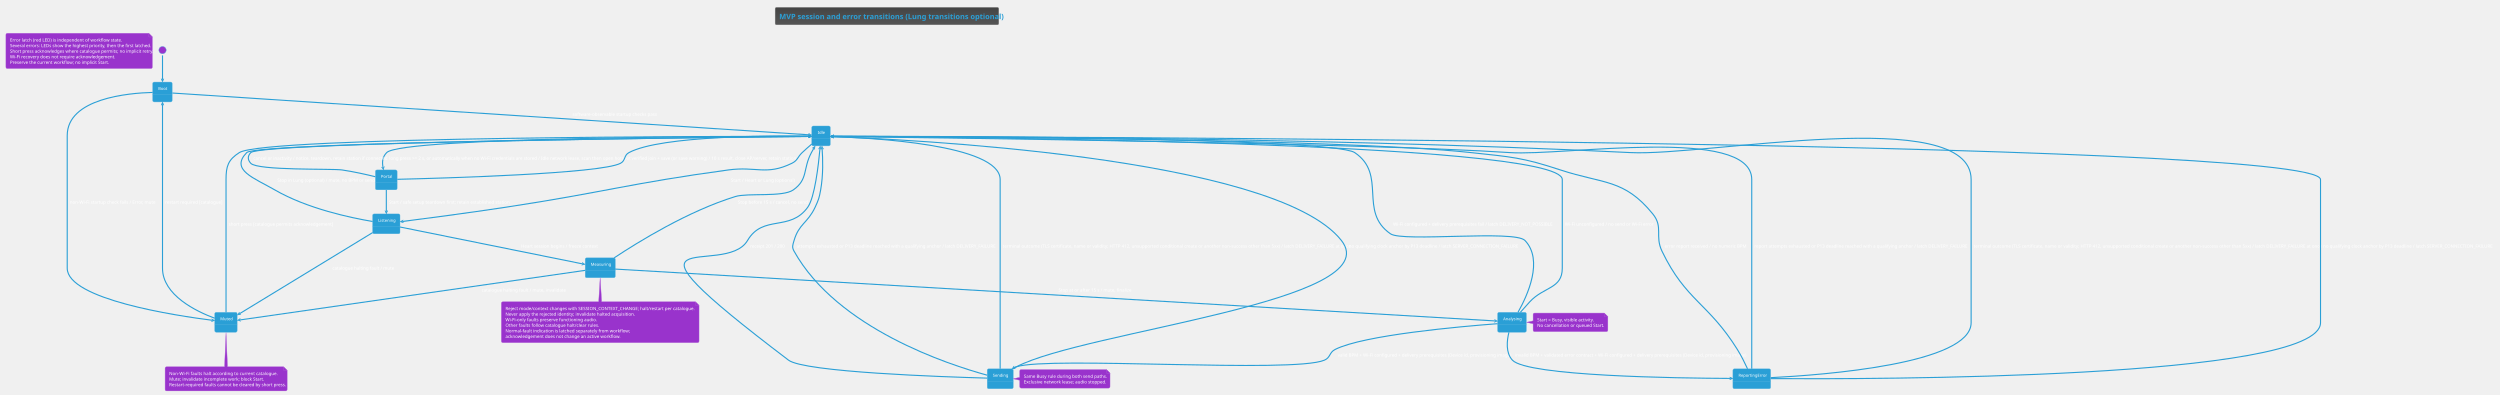
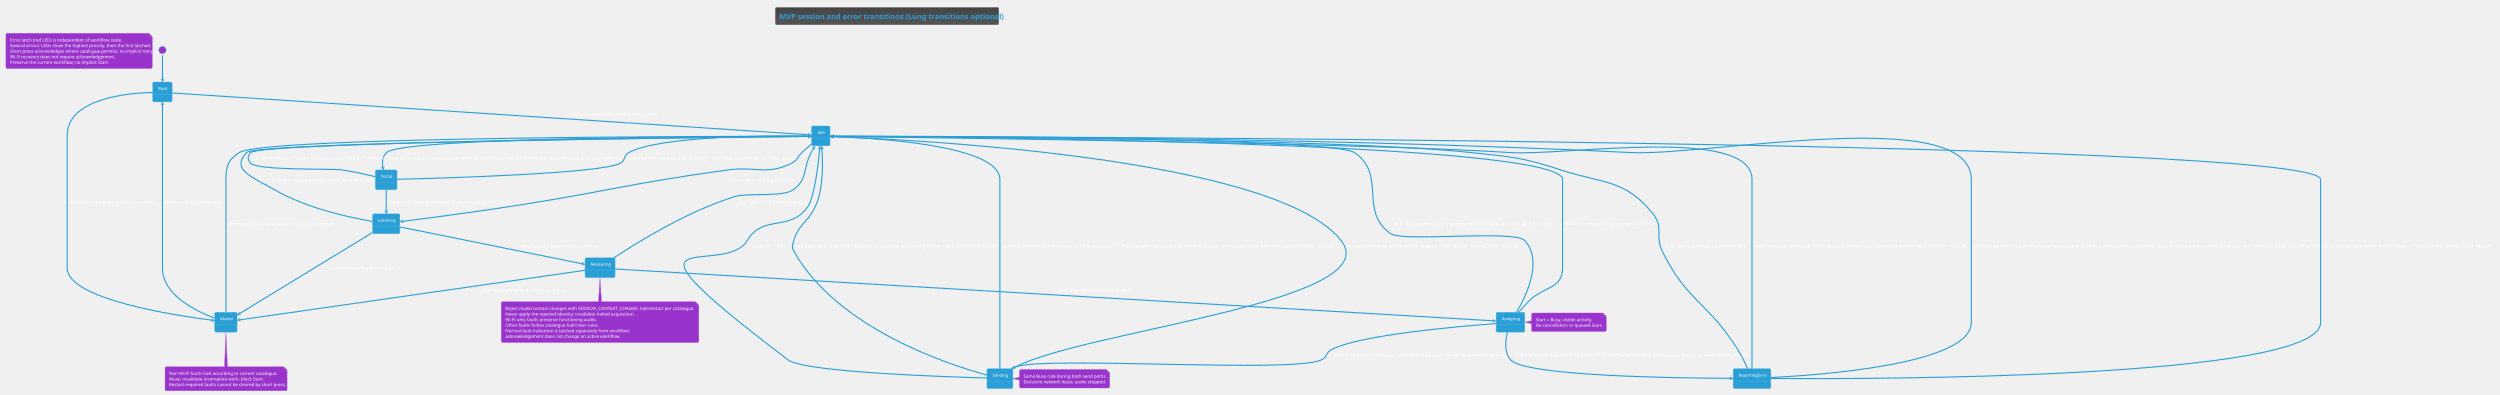
- <svg xmlns="http://www.w3.org/2000/svg" contentStyleType="text/css" data-diagram-type="STATE" height="1114.583px" preserveAspectRatio="none" style="width:7051px;height:1114px;" version="1.1" viewBox="0 0 7051 1114" width="7051.042px" zoomAndPan="magnify">
+ <svg xmlns="http://www.w3.org/2000/svg" contentStyleType="text/css" data-diagram-type="STATE" height="1114.583px" preserveAspectRatio="none" style="width:7053px;height:1114px;" version="1.1" viewBox="0 0 7053 1114" width="7053.125px" zoomAndPan="magnify">
  <defs>
-     <linearGradient id="g1vokfa58q2e2c0" x1="50%" x2="50%" y1="0%" y2="100%">
+     <linearGradient id="g1ifmefgfuq3v20" x1="50%" x2="50%" y1="0%" y2="100%">
      <stop offset="0%" stop-color="#444444" />
      <stop offset="100%" stop-color="#555555" />
    </linearGradient>
  </defs>
  <g>
    <g class="title" data-source-line="5">
-       <rect fill="url(#g1vokfa58q2e2c0)" height="49.121" rx="4.167" ry="4.167" style="stroke:#777777;stroke-width:1.042;" width="630.613" x="2186.256" y="20.833" />
-       <text fill="#2A9FD6" font-family="sans-serif" font-size="20.833" font-weight="bold" lengthAdjust="spacing" textLength="607.697" x="2197.714" y="53.919">MVP session and error transitions (Lung transitions optional)</text>
+       <rect fill="url(#g1ifmefgfuq3v20)" height="49.121" rx="4.167" ry="4.167" style="stroke:#777777;stroke-width:1.042;" width="630.613" x="2187.298" y="20.833" />
+       <text fill="#2A9FD6" font-family="sans-serif" font-size="20.833" font-weight="bold" lengthAdjust="spacing" textLength="607.697" x="2198.756" y="53.919">MVP session and error transitions (Lung transitions optional)</text>
    </g>
    <g class="entity" data-qualified-name="NormalFaultIndication" data-source-line="33" id="ent0002">
      <path d="M16.667,98.079 L16.667,189.193 A4.167,4.167 0 0 0 20.833,193.359 L425.517,193.359 A4.167,4.167 0 0 0 429.683,189.193 L429.683,104.329 L419.267,93.913 L20.833,93.913 A4.167,4.167 0 0 0 16.667,98.079" fill="#9933CC" style="stroke:#AD5CD6;stroke-width:1.042;" />
      <path d="M419.267,93.913 L419.267,102.246 A2.083,2.083 0 0 0 421.35,104.329 L429.683,104.329 L419.267,93.913" fill="#9933CC" style="stroke:#AD5CD6;stroke-width:1.042;" />
      <text fill="#FFFFFF" font-family="sans-serif" font-size="12.5" lengthAdjust="spacing" textLength="300.134" x="28.125" y="117.305">Error latch (red LED) is independent of workflow state.</text>
      <text fill="#FFFFFF" font-family="sans-serif" font-size="12.5" lengthAdjust="spacing" textLength="377.258" x="28.125" y="133.028">Several errors: LEDs show the highest priority, then the first latched.</text>
      <text fill="#FFFFFF" font-family="sans-serif" font-size="12.5" lengthAdjust="spacing" textLength="380.725" x="28.125" y="148.751">Short press acknowledges where catalogue permits; no implicit retry.</text>
      <text fill="#FFFFFF" font-family="sans-serif" font-size="12.5" lengthAdjust="spacing" textLength="282.068" x="28.125" y="164.474">Wi-Fi recovery does not require acknowledgement.</text>
      <text fill="#FFFFFF" font-family="sans-serif" font-size="12.5" lengthAdjust="spacing" textLength="261.2" x="28.125" y="180.196">Preserve the current workflow; no implicit Start.</text>
    </g>
    <g class="start_entity" data-qualified-name=".start." data-source-line="6" id="ent0002">
      <ellipse cx="458.333" cy="141.309" fill="#9933CC" rx="10.417" ry="10.417" style="stroke:#55B2DE;stroke-width:1.042;" />
    </g>
    <g class="entity" data-qualified-name="Boot" id="ent0003">
      <rect fill="#2A9FD6" height="56.079" rx="4.167" ry="4.167" style="stroke:#55B2DE;stroke-width:1.042;" width="54.821" x="430.729" y="231.413" />
      <line style="stroke:#55B2DE;stroke-width:1.042;" x1="430.729" x2="485.55" y1="266.659" y2="266.659" />
      <text fill="#FFFFFF" font-family="sans-serif" font-size="11.458" lengthAdjust="spacing" textLength="23.571" x="446.354" y="253.724">Boot</text>
    </g>
    <g class="entity" data-qualified-name="Idle" id="ent0005">
      <rect fill="#2A9FD6" height="56.079" rx="4.167" ry="4.167" style="stroke:#55B2DE;stroke-width:1.042;" width="52.083" x="2289.583" y="355.371" />
      <line style="stroke:#55B2DE;stroke-width:1.042;" x1="2289.583" x2="2341.667" y1="390.617" y2="390.617" />
      <text fill="#FFFFFF" font-family="sans-serif" font-size="11.458" lengthAdjust="spacing" textLength="18.474" x="2306.388" y="377.683">Idle</text>
    </g>
    <g class="entity" data-qualified-name="Muted" id="ent0007">
      <rect fill="#2A9FD6" height="56.079" rx="4.167" ry="4.167" style="stroke:#55B2DE;stroke-width:1.042;" width="63.096" x="605.729" y="880.892" />
      <line style="stroke:#55B2DE;stroke-width:1.042;" x1="605.729" x2="668.825" y1="916.138" y2="916.138" />
      <text fill="#FFFFFF" font-family="sans-serif" font-size="11.458" lengthAdjust="spacing" textLength="31.846" x="621.354" y="903.203">Muted</text>
    </g>
    <g class="entity" data-qualified-name="Listening" id="ent0009">
      <rect fill="#2A9FD6" height="56.079" rx="4.167" ry="4.167" style="stroke:#55B2DE;stroke-width:1.042;" width="77.117" x="1051.042" y="603.288" />
      <line style="stroke:#55B2DE;stroke-width:1.042;" x1="1051.042" x2="1128.159" y1="638.534" y2="638.534" />
      <text fill="#FFFFFF" font-family="sans-serif" font-size="11.458" lengthAdjust="spacing" textLength="45.867" x="1066.667" y="625.599">Listening</text>
    </g>
    <g class="entity" data-qualified-name="Portal" id="ent0011">
      <rect fill="#2A9FD6" height="56.079" rx="4.167" ry="4.167" style="stroke:#55B2DE;stroke-width:1.042;" width="61.183" x="1058.854" y="479.329" />
      <line style="stroke:#55B2DE;stroke-width:1.042;" x1="1058.854" x2="1120.037" y1="514.575" y2="514.575" />
      <text fill="#FFFFFF" font-family="sans-serif" font-size="11.458" lengthAdjust="spacing" textLength="29.933" x="1074.479" y="501.641">Portal</text>
    </g>
    <g class="entity" data-qualified-name="Measuring" id="ent0016">
      <rect fill="#2A9FD6" height="56.079" rx="4.167" ry="4.167" style="stroke:#55B2DE;stroke-width:1.042;" width="84.748" x="1650.521" y="727.246" />
      <line style="stroke:#55B2DE;stroke-width:1.042;" x1="1650.521" x2="1735.269" y1="762.492" y2="762.492" />
      <text fill="#FFFFFF" font-family="sans-serif" font-size="11.458" lengthAdjust="spacing" textLength="53.498" x="1666.146" y="749.558">Measuring</text>
    </g>
    <g class="entity" data-qualified-name="Analysing" id="ent0022">
-       <rect fill="#2A9FD6" height="56.079" rx="4.167" ry="4.167" style="stroke:#55B2DE;stroke-width:1.042;" width="80.933" x="4223.958" y="880.892" />
-       <line style="stroke:#55B2DE;stroke-width:1.042;" x1="4223.958" x2="4304.891" y1="916.138" y2="916.138" />
-       <text fill="#FFFFFF" font-family="sans-serif" font-size="11.458" lengthAdjust="spacing" textLength="49.683" x="4239.583" y="903.203">Analysing</text>
+       <rect fill="#2A9FD6" height="56.079" rx="4.167" ry="4.167" style="stroke:#55B2DE;stroke-width:1.042;" width="80.933" x="4220.833" y="880.892" />
+       <line style="stroke:#55B2DE;stroke-width:1.042;" x1="4220.833" x2="4301.766" y1="916.138" y2="916.138" />
+       <text fill="#FFFFFF" font-family="sans-serif" font-size="11.458" lengthAdjust="spacing" textLength="49.683" x="4236.458" y="903.203">Analysing</text>
    </g>
    <g class="entity" data-qualified-name="Sending" id="ent0024">
      <rect fill="#2A9FD6" height="56.079" rx="4.167" ry="4.167" style="stroke:#55B2DE;stroke-width:1.042;" width="73.301" x="2784.375" y="1040.267" />
      <line style="stroke:#55B2DE;stroke-width:1.042;" x1="2784.375" x2="2857.676" y1="1075.513" y2="1075.513" />
      <text fill="#FFFFFF" font-family="sans-serif" font-size="11.458" lengthAdjust="spacing" textLength="42.051" x="2800" y="1062.578">Sending</text>
    </g>
    <g class="entity" data-qualified-name="ReportingError" id="ent0026">
-       <rect fill="#2A9FD6" height="56.079" rx="4.167" ry="4.167" style="stroke:#55B2DE;stroke-width:1.042;" width="106.395" x="4887.5" y="1040.267" />
-       <line style="stroke:#55B2DE;stroke-width:1.042;" x1="4887.5" x2="4993.895" y1="1075.513" y2="1075.513" />
-       <text fill="#FFFFFF" font-family="sans-serif" font-size="11.458" lengthAdjust="spacing" textLength="75.145" x="4903.125" y="1062.578">ReportingError</text>
+       <rect fill="#2A9FD6" height="56.079" rx="4.167" ry="4.167" style="stroke:#55B2DE;stroke-width:1.042;" width="106.395" x="4889.583" y="1040.267" />
+       <line style="stroke:#55B2DE;stroke-width:1.042;" x1="4889.583" x2="4995.978" y1="1075.513" y2="1075.513" />
+       <text fill="#FFFFFF" font-family="sans-serif" font-size="11.458" lengthAdjust="spacing" textLength="75.145" x="4905.208" y="1062.578">ReportingError</text>
    </g>
    <g class="entity" data-qualified-name="GMN2" data-source-line="42" id="ent0003">
-       <path d="M4323.958,887.142 L4323.958,904.85 L4305.408,909.017 L4323.958,913.184 L4323.958,931.087 A4.167,4.167 0 0 0 4328.125,935.254 L4530.666,935.254 A4.167,4.167 0 0 0 4534.833,931.087 L4534.833,893.392 L4524.416,882.975 L4328.125,882.975 A4.167,4.167 0 0 0 4323.958,887.142" fill="#9933CC" style="stroke:#AD5CD6;stroke-width:1.042;" />
-       <path d="M4524.416,882.975 L4524.416,891.309 A2.083,2.083 0 0 0 4526.499,893.392 L4534.833,893.392 L4524.416,882.975" fill="#9933CC" style="stroke:#AD5CD6;stroke-width:1.042;" />
-       <text fill="#FFFFFF" font-family="sans-serif" font-size="12.5" lengthAdjust="spacing" textLength="155.261" x="4335.417" y="906.368">Start = Busy, visible activity.</text>
-       <text fill="#FFFFFF" font-family="sans-serif" font-size="12.5" lengthAdjust="spacing" textLength="178.583" x="4335.417" y="922.091">No cancellation or queued Start.</text>
+       <path d="M4320.833,887.142 L4320.833,904.85 L4302.283,909.017 L4320.833,913.184 L4320.833,931.087 A4.167,4.167 0 0 0 4325,935.254 L4527.541,935.254 A4.167,4.167 0 0 0 4531.708,931.087 L4531.708,893.392 L4521.291,882.975 L4325,882.975 A4.167,4.167 0 0 0 4320.833,887.142" fill="#9933CC" style="stroke:#AD5CD6;stroke-width:1.042;" />
+       <path d="M4521.291,882.975 L4521.291,891.309 A2.083,2.083 0 0 0 4523.374,893.392 L4531.708,893.392 L4521.291,882.975" fill="#9933CC" style="stroke:#AD5CD6;stroke-width:1.042;" />
+       <text fill="#FFFFFF" font-family="sans-serif" font-size="12.5" lengthAdjust="spacing" textLength="155.261" x="4332.292" y="906.368">Start = Busy, visible activity.</text>
+       <text fill="#FFFFFF" font-family="sans-serif" font-size="12.5" lengthAdjust="spacing" textLength="178.583" x="4332.292" y="922.091">No cancellation or queued Start.</text>
    </g>
    <g class="entity" data-qualified-name="GMN5" data-source-line="46" id="ent0006">
      <path d="M2876.042,1046.517 L2876.042,1064.225 L2857.505,1068.392 L2876.042,1072.559 L2876.042,1090.462 A4.167,4.167 0 0 0 2880.208,1094.629 L3126.524,1094.629 A4.167,4.167 0 0 0 3130.691,1090.462 L3130.691,1052.767 L3120.274,1042.35 L2880.208,1042.35 A4.167,4.167 0 0 0 2876.042,1046.517" fill="#9933CC" style="stroke:#AD5CD6;stroke-width:1.042;" />
      <path d="M3120.274,1042.35 L3120.274,1050.684 A2.083,2.083 0 0 0 3122.357,1052.767 L3130.691,1052.767 L3120.274,1042.35" fill="#9933CC" style="stroke:#AD5CD6;stroke-width:1.042;" />
      <text fill="#FFFFFF" font-family="sans-serif" font-size="12.5" lengthAdjust="spacing" textLength="222.357" x="2887.5" y="1065.743">Same Busy rule during both send paths.</text>
      <text fill="#FFFFFF" font-family="sans-serif" font-size="12.5" lengthAdjust="spacing" textLength="222.351" x="2887.5" y="1081.466">Exclusive network lease; audio stopped.</text>
    </g>
    <g class="entity" data-qualified-name="GMN8" data-source-line="50" id="ent0009">
      <path d="M1414.062,855.371 L1414.062,962.207 A4.167,4.167 0 0 0 1418.229,966.374 L1967.413,966.374 A4.167,4.167 0 0 0 1971.58,962.207 L1971.58,861.621 L1961.163,851.204 L1696.875,851.204 L1692.708,783.509 L1688.542,851.204 L1418.229,851.204 A4.167,4.167 0 0 0 1414.062,855.371" fill="#9933CC" style="stroke:#AD5CD6;stroke-width:1.042;" />
      <path d="M1961.163,851.204 L1961.163,859.538 A2.083,2.083 0 0 0 1963.247,861.621 L1971.58,861.621 L1961.163,851.204" fill="#9933CC" style="stroke:#AD5CD6;stroke-width:1.042;" />
      <text fill="#FFFFFF" font-family="sans-serif" font-size="12.5" lengthAdjust="spacing" textLength="525.226" x="1425.521" y="874.597">Reject mode/context changes with SESSION_CONTEXT_CHANGE; halt/restart per catalogue.</text>
      <text fill="#FFFFFF" font-family="sans-serif" font-size="12.5" lengthAdjust="spacing" textLength="341.87" x="1425.521" y="890.32">Never apply the rejected identity; invalidate halted acquisition.</text>
      <text fill="#FFFFFF" font-family="sans-serif" font-size="12.5" lengthAdjust="spacing" textLength="243.164" x="1425.521" y="906.043">Wi-Fi-only faults preserve functioning audio.</text>
      <text fill="#FFFFFF" font-family="sans-serif" font-size="12.5" lengthAdjust="spacing" textLength="245.959" x="1425.521" y="921.765">Other faults follow catalogue halt/clear rules.</text>
      <text fill="#FFFFFF" font-family="sans-serif" font-size="12.5" lengthAdjust="spacing" textLength="325.824" x="1425.521" y="937.488">Normal-fault indication is latched separately from workflow;</text>
      <text fill="#FFFFFF" font-family="sans-serif" font-size="12.5" lengthAdjust="spacing" textLength="305.737" x="1425.521" y="953.21">acknowledgement does not change an active workflow.</text>
    </g>
    <g class="entity" data-qualified-name="GMN11" data-source-line="58" id="ent0012">
      <path d="M465.625,1038.704 L465.625,1098.372 A4.167,4.167 0 0 0 469.792,1102.539 L805.713,1102.539 A4.167,4.167 0 0 0 809.88,1098.372 L809.88,1044.954 L799.463,1034.538 L641.667,1034.538 L637.5,937.457 L633.333,1034.538 L469.792,1034.538 A4.167,4.167 0 0 0 465.625,1038.704" fill="#9933CC" style="stroke:#AD5CD6;stroke-width:1.042;" />
      <path d="M799.463,1034.538 L799.463,1042.871 A2.083,2.083 0 0 0 801.546,1044.954 L809.88,1044.954 L799.463,1034.538" fill="#9933CC" style="stroke:#AD5CD6;stroke-width:1.042;" />
      <text fill="#FFFFFF" font-family="sans-serif" font-size="12.5" lengthAdjust="spacing" textLength="288.324" x="477.083" y="1057.93">Non-Wi-Fi faults halt according to current catalogue.</text>
      <text fill="#FFFFFF" font-family="sans-serif" font-size="12.5" lengthAdjust="spacing" textLength="250.806" x="477.083" y="1073.653">Mute; invalidate incomplete work; block Start.</text>
      <text fill="#FFFFFF" font-family="sans-serif" font-size="12.5" lengthAdjust="spacing" textLength="311.963" x="477.083" y="1089.376">Restart-required faults cannot be cleared by short press.</text>
    </g>
    <g class="link" data-entity-1="ent0002" data-entity-2="ent0003" data-link-type="dependency" id="lnk4">
      <polygon fill="#2A9FD6" points="458.333,231.071,462.5,221.696,458.333,225.863,454.167,221.696,458.333,231.071" style="stroke:#2A9FD6;stroke-width:1.042;" />
      <path d="M458.333,156.211 C458.333,173.742 458.333,200.946 458.333,224.821" fill="none" style="stroke:#2A9FD6;stroke-width:3.125;" />
    </g>
    <g class="link" data-entity-1="ent0003" data-entity-2="ent0005" data-link-type="dependency" id="lnk6">
      <polygon fill="#2A9FD6" points="2289.441,380.736,2280.359,375.965,2284.244,380.395,2279.814,384.28,2289.441,380.736" style="stroke:#2A9FD6;stroke-width:1.042;" />
      <path d="M486.03,262.397 C699.585,276.41 2075.253,366.681 2283.205,380.327" fill="none" style="stroke:#2A9FD6;stroke-width:3.125;" />
      <text fill="#FFFFFF" font-family="sans-serif" font-size="12.5" lengthAdjust="spacing" textLength="226.495" x="1614.583" y="326.68">software-observable startup checks pass</text>
    </g>
    <g class="link" data-entity-1="ent0003" data-entity-2="ent0007" data-link-type="dependency" id="lnk8">
      <polygon fill="#2A9FD6" points="605.646,904.214,596.869,898.903,600.479,903.56,595.822,907.17,605.646,904.214" style="stroke:#2A9FD6;stroke-width:1.042;" />
      <path d="M430.585,260.659 C361.919,262.456 189.583,277.43 189.583,382.454 C189.583,382.454 189.583,382.454 189.583,756.413 C189.583,844.356 497.115,890.471 599.446,903.429" fill="none" style="stroke:#2A9FD6;stroke-width:3.125;" />
      <text fill="#FFFFFF" font-family="sans-serif" font-size="12.5" lengthAdjust="spacing" textLength="230.615" x="196.875" y="574.597">non-Wi-Fi startup check fails / Error, mute</text>
    </g>
    <g class="link" data-entity-1="ent0005" data-entity-2="ent0009" data-link-type="dependency" id="lnk10">
      <polygon fill="#2A9FD6" points="1128.495,625.463,1138.322,628.41,1133.662,624.804,1137.268,620.144,1128.495,625.463" style="stroke:#2A9FD6;stroke-width:1.042;" />
      <path d="M2289.537,406.222 C2280.792,413.707 2271.086,422.253 2262.5,430.371 C2248.939,443.193 2250.109,452.401 2233.333,460.579 C2161.365,495.664 2133.501,468.545 2054.167,479.329 C1773.691,517.458 1705.89,542.05 1426.042,584.538 C1318.507,600.864 1197.412,616.673 1134.695,624.672" fill="none" style="stroke:#2A9FD6;stroke-width:3.125;" />
      <text fill="#FFFFFF" font-family="sans-serif" font-size="12.5" lengthAdjust="spacing" textLength="168.835" x="2061.458" y="512.618">Start / Heart or Lung (optional)</text>
    </g>
    <g class="link" data-entity-1="ent0005" data-entity-2="ent0011" data-link-type="dependency" id="lnk12">
      <polygon fill="#2A9FD6" points="1081.577,479.319,1083.97,469.343,1080.63,474.197,1075.776,470.858,1081.577,479.319" style="stroke:#2A9FD6;stroke-width:1.042;" />
      <path d="M2289.349,384.507 C2115.28,384.432 1133.979,385.978 1090.625,430.371 C1078.356,442.934 1077.418,456.822 1080.441,473.173" fill="none" style="stroke:#2A9FD6;stroke-width:3.125;" />
      <text fill="#FFFFFF" font-family="sans-serif" font-size="12.5" lengthAdjust="spacing" textLength="645.483" x="1097.917" y="450.639">long press &gt;= 2 s, or automatically when no Wi-Fi credentials are stored / Idle network lease, scan then open hotspot</text>
    </g>
    <g class="link" data-entity-1="ent0011" data-entity-2="ent0005" data-link-type="dependency" id="lnk13">
      <polygon fill="#2A9FD6" points="2289.356,384.053,2280.041,379.754,2284.148,383.98,2279.923,388.087,2289.356,384.053" style="stroke:#2A9FD6;stroke-width:1.042;" />
      <path d="M1120.507,505.726 C1243.48,502.8 1693.881,490.138 1750,460.579 C1765.161,452.594 1758.858,438.471 1773.958,430.371 C1864.609,381.745 2187.415,382.611 2283.106,383.965" fill="none" style="stroke:#2A9FD6;stroke-width:3.125;" />
      <text fill="#FFFFFF" font-family="sans-serif" font-size="12.5" lengthAdjust="spacing" textLength="444.989" x="1781.25" y="450.639">verified join + save (or save warning) / 10 s result, close AP/server, retain station</text>
    </g>
    <g class="link" data-entity-1="ent0011" data-entity-2="ent0005" data-link-type="dependency" id="lnk14">
      <polygon fill="#2A9FD6" points="2289.552,384.78,2280.138,380.703,2284.344,384.829,2280.218,389.036,2289.552,384.78" style="stroke:#2A9FD6;stroke-width:1.042;" />
      <path d="M1058.468,498.395 C1033.311,492.222 996.891,483.983 964.583,479.329 C936.212,475.243 726.81,481.571 707.292,460.579 C698.15,450.747 697.934,439.999 707.292,430.371 C736.069,400.762 2078.072,386.803 2283.302,384.839" fill="none" style="stroke:#2A9FD6;stroke-width:3.125;" />
      <text fill="#FFFFFF" font-family="sans-serif" font-size="12.5" lengthAdjust="spacing" textLength="353.662" x="714.583" y="450.639">cancel or inactivity / notice, teardown, retain station if connected</text>
    </g>
    <g class="link" data-entity-1="ent0011" data-entity-2="ent0009" data-link-type="dependency" id="lnk15">
      <polygon fill="#2A9FD6" points="1089.583,603.111,1093.75,593.736,1089.583,597.903,1085.417,593.736,1089.583,603.111" style="stroke:#2A9FD6;stroke-width:1.042;" />
      <path d="M1089.583,535.847 C1089.583,555.919 1089.583,576.811 1089.583,596.861" fill="none" style="stroke:#2A9FD6;stroke-width:3.125;" />
      <text fill="#FFFFFF" font-family="sans-serif" font-size="12.5" lengthAdjust="spacing" textLength="318.225" x="1096.875" y="574.597">Start / safe setup teardown first; retain established station</text>
    </g>
    <g class="link" data-entity-1="ent0009" data-entity-2="ent0016" data-link-type="dependency" id="lnk17">
      <polygon fill="#2A9FD6" points="1650.414,745.783,1642.05,739.842,1645.309,744.751,1640.399,748.01,1650.414,745.783" style="stroke:#2A9FD6;stroke-width:1.042;" />
      <path d="M1128.229,640.264 C1235.866,662.014 1532.378,721.931 1644.288,744.545" fill="none" style="stroke:#2A9FD6;stroke-width:3.125;" />
      <text fill="#FFFFFF" font-family="sans-serif" font-size="12.5" lengthAdjust="spacing" textLength="205.664" x="1469.792" y="698.556">Heart session begins / freeze context</text>
    </g>
    <g class="link" data-entity-1="ent0009" data-entity-2="ent0007" data-link-type="dependency" id="lnk18">
      <polygon fill="#2A9FD6" points="669.478,888.486,679.652,887.165,673.926,885.776,675.315,880.049,669.478,888.486" style="stroke:#2A9FD6;stroke-width:1.042;" />
      <path d="M1051.039,655.945 C963.386,709.365 755.793,835.882 674.815,885.234" fill="none" style="stroke:#2A9FD6;stroke-width:3.125;" />
      <text fill="#FFFFFF" font-family="sans-serif" font-size="12.5" lengthAdjust="spacing" textLength="159.827" x="937.5" y="760.535">catalogue halting fault / mute</text>
    </g>
    <g class="link" data-entity-1="ent0016" data-entity-2="ent0007" data-link-type="dependency" id="lnk19">
      <polygon fill="#2A9FD6" points="669.314,903.406,679.186,906.197,674.47,902.665,678.001,897.948,669.314,903.406" style="stroke:#2A9FD6;stroke-width:1.042;" />
      <path d="M1650.364,762.495 C1476.788,787.426 827.891,880.629 675.501,902.517" fill="none" style="stroke:#2A9FD6;stroke-width:3.125;" />
      <text fill="#FFFFFF" font-family="sans-serif" font-size="12.5" lengthAdjust="spacing" textLength="219.586" x="1358.333" y="822.514">catalogue halting fault / mute, invalidate</text>
    </g>
    <g class="link" data-entity-1="ent0009" data-entity-2="ent0005" data-link-type="dependency" id="lnk20">
      <polygon fill="#2A9FD6" points="2289.367,384.776,2279.953,380.697,2284.158,384.825,2280.031,389.03,2289.367,384.776" style="stroke:#2A9FD6;stroke-width:1.042;" />
      <path d="M1050.977,624.674 C989.253,614.307 866.039,588.375 775,535.579 C717.481,502.223 647.96,479.618 695.833,430.371 C724.818,400.554 2076.424,386.77 2283.117,384.835" fill="none" style="stroke:#2A9FD6;stroke-width:3.125;" />
      <text fill="#FFFFFF" font-family="sans-serif" font-size="12.5" lengthAdjust="spacing" textLength="260.565" x="782.292" y="512.618">Stop in Lung (optional) / mute, no BPM or send</text>
    </g>
    <g class="link" data-entity-1="ent0016" data-entity-2="ent0005" data-link-type="dependency" id="lnk21">
      <polygon fill="#2A9FD6" points="2298.928,411.959,2290.594,417.942,2296.295,416.453,2297.784,422.154,2298.928,411.959" style="stroke:#2A9FD6;stroke-width:1.042;" />
      <path d="M1732.292,727.179 C1799.277,682.745 1940.731,595.343 2073.958,554.329 C2108.92,543.567 2207.656,556.734 2237.5,535.579 C2279.9,505.525 2263.959,476.161 2288.542,430.371 C2291.777,424.345 2292.245,423.366 2295.769,417.352" fill="none" style="stroke:#2A9FD6;stroke-width:3.125;" />
      <text fill="#FFFFFF" font-family="sans-serif" font-size="12.5" lengthAdjust="spacing" textLength="189.709" x="2081.25" y="574.597">Stop before 15 s / cancel, no send</text>
    </g>
    <g class="link" data-entity-1="ent0016" data-entity-2="ent0022" data-link-type="dependency" id="lnk23">
-       <polygon fill="#2A9FD6" points="4223.941,905.58,4214.827,900.869,4218.741,905.274,4214.337,909.188,4223.941,905.58" style="stroke:#2A9FD6;stroke-width:1.042;" />
-       <path d="M1734.938,758.901 C2041.566,776.971 3916.563,887.466 4217.702,905.212" fill="none" style="stroke:#2A9FD6;stroke-width:3.125;" />
-       <text fill="#FFFFFF" font-family="sans-serif" font-size="12.5" lengthAdjust="spacing" textLength="193.848" x="2985.417" y="822.514">Stop at or after 15 s / mute, finalize</text>
+       <polygon fill="#2A9FD6" points="4220.406,905.553,4211.292,900.841,4215.206,905.246,4210.801,909.16,4220.406,905.553" style="stroke:#2A9FD6;stroke-width:1.042;" />
+       <path d="M1735.151,758.917 C2042.066,777.026 3912.032,887.358 4214.167,905.185" fill="none" style="stroke:#2A9FD6;stroke-width:3.125;" />
+       <text fill="#FFFFFF" font-family="sans-serif" font-size="12.5" lengthAdjust="spacing" textLength="193.848" x="2984.375" y="822.514">Stop at or after 15 s / mute, finalize</text>
    </g>
    <g class="link" data-entity-1="ent0022" data-entity-2="ent0024" data-link-type="dependency" id="lnk25">
-       <polygon fill="#2A9FD6" points="2854.137,1040.207,2864.35,1039.238,2858.675,1037.651,2860.262,1031.977,2854.137,1040.207" style="stroke:#2A9FD6;stroke-width:1.042;" />
-       <path d="M4223.756,912.948 C4119.509,920.841 3846.072,944.937 3765.625,985.579 C3748.678,994.141 3752.879,1008.333 3735.417,1015.788 C3646.62,1053.696 2958.271,1004.033 2866.667,1034.538 C2862.396,1035.96 2863.626,1034.865 2859.583,1037.14" fill="none" style="stroke:#2A9FD6;stroke-width:3.125;" />
-       <text fill="#FFFFFF" font-family="sans-serif" font-size="12.5" lengthAdjust="spacing" textLength="468.243" x="3772.917" y="1005.847">valid BPM + Wi-Fi configured + delivery prerequisites (Device id, provisioning image)</text>
+       <polygon fill="#2A9FD6" points="2854.137,1040.207,2864.351,1039.239,2858.676,1037.652,2860.262,1031.977,2854.137,1040.207" style="stroke:#2A9FD6;stroke-width:1.042;" />
+       <path d="M4220.589,912.879 C4115.547,920.645 3838.689,944.534 3757.292,985.579 C3740.338,994.128 3744.545,1008.331 3727.083,1015.788 C3639.142,1053.342 2957.39,1004.316 2866.667,1034.538 C2862.396,1035.96 2863.626,1034.865 2859.583,1037.141" fill="none" style="stroke:#2A9FD6;stroke-width:3.125;" />
+       <text fill="#FFFFFF" font-family="sans-serif" font-size="12.5" lengthAdjust="spacing" textLength="473.785" x="3764.583" y="1005.847">valid BPM + Wi-Fi configured + delivery prerequisites (Device id, server profile image)</text>
    </g>
    <g class="link" data-entity-1="ent0022" data-entity-2="ent0026" data-link-type="dependency" id="lnk27">
-       <polygon fill="#2A9FD6" points="4887.43,1067.319,4878.072,1063.113,4882.222,1067.297,4878.038,1071.447,4887.43,1067.319" style="stroke:#2A9FD6;stroke-width:1.042;" />
-       <path d="M4255.749,937.207 C4249.856,961.078 4246.31,995.146 4265.625,1015.788 C4307.808,1060.869 4729.25,1066.657 4881.18,1067.293" fill="none" style="stroke:#2A9FD6;stroke-width:3.125;" />
-       <text fill="#FFFFFF" font-family="sans-serif" font-size="12.5" lengthAdjust="spacing" textLength="620.056" x="4272.917" y="1005.847">invalid BPM + validated error contract + Wi-Fi configured + delivery prerequisites (Device id, provisioning image)</text>
+       <polygon fill="#2A9FD6" points="4889.377,1067.352,4880.017,1063.152,4884.168,1067.334,4879.987,1071.486,4889.377,1067.352" style="stroke:#2A9FD6;stroke-width:1.042;" />
+       <path d="M4252.621,937.209 C4246.727,961.082 4243.179,995.152 4262.5,1015.788 C4305.046,1061.229 4730.268,1066.787 4883.127,1067.33" fill="none" style="stroke:#2A9FD6;stroke-width:3.125;" />
+       <text fill="#FFFFFF" font-family="sans-serif" font-size="12.5" lengthAdjust="spacing" textLength="625.598" x="4269.792" y="1005.847">invalid BPM + validated error contract + Wi-Fi configured + delivery prerequisites (Device id, server profile image)</text>
    </g>
    <g class="link" data-entity-1="ent0022" data-entity-2="ent0005" data-link-type="dependency" id="lnk28">
-       <polygon fill="#2A9FD6" points="2341.68,384.64,2351.035,388.85,2346.888,384.664,2351.074,380.517,2341.68,384.64" style="stroke:#2A9FD6;stroke-width:1.042;" />
-       <path d="M4287.984,880.889 C4296.289,871.414 4305.765,860.759 4314.583,851.204 C4354.332,808.138 4406.25,815.019 4406.25,756.413 C4406.25,506.413 4406.25,506.413 4406.25,506.413 C4406.25,397.739 2588.41,385.777 2347.93,384.669" fill="none" style="stroke:#2A9FD6;stroke-width:3.125;" />
-       <text fill="#FFFFFF" font-family="sans-serif" font-size="12.5" lengthAdjust="spacing" textLength="236.877" x="4413.542" y="636.576">Wi-Fi unconfigured / no send or Wi-Fi error</text>
+       <polygon fill="#2A9FD6" points="2341.706,384.639,2351.062,388.848,2346.914,384.662,2351.1,380.515,2341.706,384.639" style="stroke:#2A9FD6;stroke-width:1.042;" />
+       <path d="M4284.711,880.751 C4293.003,871.264 4302.509,860.636 4311.458,851.204 C4352.922,807.507 4408.333,816.651 4408.333,756.413 C4408.333,506.413 4408.333,506.413 4408.333,506.413 C4408.333,397.631 2588.676,385.763 2347.956,384.667" fill="none" style="stroke:#2A9FD6;stroke-width:3.125;" />
+       <text fill="#FFFFFF" font-family="sans-serif" font-size="12.5" lengthAdjust="spacing" textLength="236.877" x="4415.625" y="636.576">Wi-Fi unconfigured / no send or Wi-Fi error</text>
    </g>
    <g class="link" data-entity-1="ent0022" data-entity-2="ent0005" data-link-type="dependency" id="lnk29">
-       <polygon fill="#2A9FD6" points="2341.808,384.545,2351.18,388.719,2347.016,384.549,2351.186,380.386,2341.808,384.545" style="stroke:#2A9FD6;stroke-width:1.042;" />
-       <path d="M4281.364,880.75 C4308.469,832.938 4353.791,733.71 4301.042,678.288 C4271.961,647.734 3956.63,683.441 3921.875,659.538 C3830.16,596.459 3913.142,492.577 3820.833,430.371 C3757.01,387.362 2543.07,384.701 2348.058,384.55" fill="none" style="stroke:#2A9FD6;stroke-width:3.125;" />
-       <text fill="#FFFFFF" font-family="sans-serif" font-size="12.5" lengthAdjust="spacing" textLength="447.052" x="3929.167" y="636.576">Wi-Fi configured + delivery prerequisites fail / latch DELIVERY_NOT_POSSIBLE</text>
+       <polygon fill="#2A9FD6" points="2341.805,384.55,2351.176,388.725,2347.013,384.555,2351.184,380.392,2341.805,384.55" style="stroke:#2A9FD6;stroke-width:1.042;" />
+       <path d="M4278.784,880.776 C4306.813,833.005 4353.899,733.838 4301.042,678.288 C4272.124,647.897 3958.609,683.183 3923.958,659.538 C3831.702,596.583 3913.691,492.436 3820.833,430.371 C3756.848,387.604 2543.044,384.741 2348.055,384.556" fill="none" style="stroke:#2A9FD6;stroke-width:3.125;" />
+       <text fill="#FFFFFF" font-family="sans-serif" font-size="12.5" lengthAdjust="spacing" textLength="447.052" x="3931.25" y="636.576">Wi-Fi configured + delivery prerequisites fail / latch DELIVERY_NOT_POSSIBLE</text>
    </g>
    <g class="link" data-entity-1="ent0024" data-entity-2="ent0005" data-link-type="dependency" id="lnk30">
      <polygon fill="#2A9FD6" points="2313.387,411.76,2308.382,420.715,2312.912,416.947,2316.68,421.477,2313.387,411.76" style="stroke:#2A9FD6;stroke-width:1.042;" />
      <path d="M2784.097,1066.428 C2661.047,1063.035 2268.617,1049.635 2223.958,1015.788 C1680.718,604.062 2043.732,787.752 2108.333,678.288 C2152.146,604.05 2227.631,654.403 2278.125,584.538 C2297.836,557.266 2308.406,466.057 2312.816,417.984" fill="none" style="stroke:#2A9FD6;stroke-width:3.125;" />
      <text fill="#FFFFFF" font-family="sans-serif" font-size="12.5" lengthAdjust="spacing" textLength="93.121" x="2115.625" y="698.556">receipt 201 / 200</text>
    </g>
    <g class="link" data-entity-1="ent0024" data-entity-2="ent0005" data-link-type="dependency" id="lnk31">
      <polygon fill="#2A9FD6" points="2318.164,411.798,2314.686,421.45,2318.541,416.993,2322.997,420.848,2318.164,411.798" style="stroke:#2A9FD6;stroke-width:1.042;" />
      <path d="M2784.185,1058.137 C2676.557,1028.864 2361.345,926.768 2239.583,708.496 C2233.043,696.771 2235.843,691.182 2239.583,678.288 C2253.322,630.92 2278.096,629.228 2298.958,584.538 C2308.62,563.841 2310.6,558.07 2314.583,535.579 C2322.152,492.845 2320.822,448.472 2318.616,418.032" fill="none" style="stroke:#2A9FD6;stroke-width:3.125;" />
      <text fill="#FFFFFF" font-family="sans-serif" font-size="12.5" lengthAdjust="spacing" textLength="544.751" x="2246.875" y="698.556">attempts exhausted or P13 deadline reached with a qualifying anchor / latch DELIVERY_FAILURE</text>
    </g>
    <g class="link" data-entity-1="ent0024" data-entity-2="ent0005" data-link-type="dependency" id="lnk32">
      <polygon fill="#2A9FD6" points="2341.723,385.169,2350.965,389.623,2346.929,385.33,2351.222,381.294,2341.723,385.169" style="stroke:#2A9FD6;stroke-width:1.042;" />
      <path d="M2820.833,1040.071 C2820.833,1008.703 2820.833,955.662 2820.833,910.059 C2820.833,506.413 2820.833,506.413 2820.833,506.413 C2820.833,406.826 2451.423,388.558 2347.97,385.362" fill="none" style="stroke:#2A9FD6;stroke-width:3.125;" />
      <text fill="#FFFFFF" font-family="sans-serif" font-size="12.5" lengthAdjust="spacing" textLength="946.985" x="2828.125" y="698.556">terminal outcome (TLS certificate, name or validity; HTTP 412, unsupported conditional create or another non-success other than 5xx) / latch DELIVERY_FAILURE at once</text>
    </g>
    <g class="link" data-entity-1="ent0024" data-entity-2="ent0005" data-link-type="dependency" id="lnk33">
      <polygon fill="#2A9FD6" points="2341.829,385.365,2351.053,389.855,2347.034,385.546,2351.343,381.527,2341.829,385.365" style="stroke:#2A9FD6;stroke-width:1.042;" />
      <path d="M2856.767,1040.239 C2860.044,1038.194 2863.371,1036.26 2866.667,1034.538 C3060.362,933.322 3918.287,850.189 3783.333,678.288 C3595.486,439.012 2529.881,391.92 2348.075,385.582" fill="none" style="stroke:#2A9FD6;stroke-width:3.125;" />
      <text fill="#FFFFFF" font-family="sans-serif" font-size="12.5" lengthAdjust="spacing" textLength="479.382" x="3804.167" y="698.556">no qualifying clock anchor by P13 deadline / latch SERVER_CONNECTION_FAILURE</text>
    </g>
    <g class="link" data-entity-1="ent0026" data-entity-2="ent0005" data-link-type="dependency" id="lnk34">
-       <polygon fill="#2A9FD6" points="2341.841,384.592,2351.206,388.782,2347.05,384.605,2351.227,380.449,2341.841,384.592" style="stroke:#2A9FD6;stroke-width:1.042;" />
-       <path d="M4928.714,1040.13 C4921.211,1023.878 4910.906,1003.065 4900,985.579 C4817.87,853.899 4754.787,848.345 4687.5,708.496 C4666.615,665.089 4691.919,640.604 4661.458,603.288 C4580.4,503.986 4522.797,519.414 4401.042,479.329 C4292.635,443.64 4262.419,442.72 4148.958,430.371 C3776.259,389.807 2544.048,385.104 2348.091,384.608" fill="none" style="stroke:#2A9FD6;stroke-width:3.125;" />
-       <text fill="#FFFFFF" font-family="sans-serif" font-size="12.5" lengthAdjust="spacing" textLength="216.052" x="4694.792" y="698.556">error report received / no numeric BPM</text>
+       <polygon fill="#2A9FD6" points="2341.856,384.594,2351.22,388.786,2347.064,384.608,2351.242,380.452,2341.856,384.594" style="stroke:#2A9FD6;stroke-width:1.042;" />
+       <path d="M4930.797,1040.13 C4923.295,1023.878 4912.989,1003.065 4902.083,985.579 C4819.953,853.899 4756.87,848.345 4689.583,708.496 C4668.698,665.089 4694.002,640.604 4663.542,603.288 C4582.484,503.986 4524.896,519.367 4403.125,479.329 C4294.273,443.539 4263.917,442.724 4150,430.371 C3777.073,389.931 2544.172,385.124 2348.106,384.611" fill="none" style="stroke:#2A9FD6;stroke-width:3.125;" />
+       <text fill="#FFFFFF" font-family="sans-serif" font-size="12.5" lengthAdjust="spacing" textLength="216.052" x="4696.875" y="698.556">error report received / no numeric BPM</text>
    </g>
    <g class="link" data-entity-1="ent0026" data-entity-2="ent0005" data-link-type="dependency" id="lnk35">
-       <polygon fill="#2A9FD6" points="2341.75,384.839,2351.075,389.116,2346.957,384.901,2351.173,380.783,2341.75,384.839" style="stroke:#2A9FD6;stroke-width:1.042;" />
-       <path d="M4940.625,1040.071 C4940.625,1008.703 4940.625,955.662 4940.625,910.059 C4940.625,506.413 4940.625,506.413 4940.625,506.413 C4940.625,353.854 4410.547,440.629 4258.333,430.371 C3860.928,403.589 2550.109,387.293 2347.999,384.913" fill="none" style="stroke:#2A9FD6;stroke-width:3.125;" />
-       <text fill="#FFFFFF" font-family="sans-serif" font-size="12.5" lengthAdjust="spacing" textLength="580.878" x="4947.917" y="698.556">report attempts exhausted or P13 deadline reached with a qualifying anchor / latch DELIVERY_FAILURE</text>
+       <polygon fill="#2A9FD6" points="2341.764,384.84,2351.089,389.117,2346.972,384.901,2351.187,380.784,2341.764,384.84" style="stroke:#2A9FD6;stroke-width:1.042;" />
+       <path d="M4942.708,1040.071 C4942.708,1008.703 4942.708,955.662 4942.708,910.059 C4942.708,506.413 4942.708,506.413 4942.708,506.413 C4942.708,353.624 4411.819,440.631 4259.375,430.371 C3861.754,403.611 2550.231,387.297 2348.013,384.913" fill="none" style="stroke:#2A9FD6;stroke-width:3.125;" />
+       <text fill="#FFFFFF" font-family="sans-serif" font-size="12.5" lengthAdjust="spacing" textLength="580.878" x="4950" y="698.556">report attempts exhausted or P13 deadline reached with a qualifying anchor / latch DELIVERY_FAILURE</text>
    </g>
    <g class="link" data-entity-1="ent0026" data-entity-2="ent0005" data-link-type="dependency" id="lnk36">
-       <polygon fill="#2A9FD6" points="2341.883,384.479,2351.265,388.63,2347.091,384.47,2351.251,380.297,2341.883,384.479" style="stroke:#2A9FD6;stroke-width:1.042;" />
-       <path d="M4993.915,1065.186 C5144.001,1057.652 5559.375,1026.3 5559.375,910.059 C5559.375,506.413 5559.375,506.413 5559.375,506.413 C5559.375,292.319 4812.789,440.973 4598.958,430.371 C3670.821,384.353 2534.536,384.17 2348.133,384.469" fill="none" style="stroke:#2A9FD6;stroke-width:3.125;" />
-       <text fill="#FFFFFF" font-family="sans-serif" font-size="12.5" lengthAdjust="spacing" textLength="946.985" x="5566.667" y="698.556">terminal outcome (TLS certificate, name or validity; HTTP 412, unsupported conditional create or another non-success other than 5xx) / latch DELIVERY_FAILURE at once</text>
+       <polygon fill="#2A9FD6" points="2341.907,384.478,2351.289,388.629,2347.115,384.469,2351.275,380.296,2341.907,384.478" style="stroke:#2A9FD6;stroke-width:1.042;" />
+       <path d="M4995.998,1065.186 C5146.084,1057.652 5561.458,1026.3 5561.458,910.059 C5561.458,506.413 5561.458,506.413 5561.458,506.413 C5561.458,292.319 4814.873,440.971 4601.042,430.371 C3672.057,384.32 2534.73,384.164 2348.157,384.468" fill="none" style="stroke:#2A9FD6;stroke-width:3.125;" />
+       <text fill="#FFFFFF" font-family="sans-serif" font-size="12.5" lengthAdjust="spacing" textLength="946.985" x="5568.75" y="698.556">terminal outcome (TLS certificate, name or validity; HTTP 412, unsupported conditional create or another non-success other than 5xx) / latch DELIVERY_FAILURE at once</text>
    </g>
    <g class="link" data-entity-1="ent0026" data-entity-2="ent0005" data-link-type="dependency" id="lnk37">
-       <polygon fill="#2A9FD6" points="2341.807,384.576,2351.175,388.759,2347.016,384.585,2351.189,380.425,2341.807,384.576" style="stroke:#2A9FD6;stroke-width:1.042;" />
-       <path d="M4993.998,1067.841 C5272.346,1069.716 6544.792,1069.565 6544.792,910.059 C6544.792,506.413 6544.792,506.413 6544.792,506.413 C6544.792,394.31 2703.16,385.191 2348.057,384.587" fill="none" style="stroke:#2A9FD6;stroke-width:3.125;" />
-       <text fill="#FFFFFF" font-family="sans-serif" font-size="12.5" lengthAdjust="spacing" textLength="479.382" x="6552.083" y="698.556">no qualifying clock anchor by P13 deadline / latch SERVER_CONNECTION_FAILURE</text>
+       <polygon fill="#2A9FD6" points="2341.82,384.576,2351.188,388.758,2347.029,384.585,2351.202,380.425,2341.82,384.576" style="stroke:#2A9FD6;stroke-width:1.042;" />
+       <path d="M4996.082,1067.841 C5274.429,1069.716 6546.875,1069.565 6546.875,910.059 C6546.875,506.413 6546.875,506.413 6546.875,506.413 C6546.875,394.255 2703.348,385.186 2348.07,384.586" fill="none" style="stroke:#2A9FD6;stroke-width:3.125;" />
+       <text fill="#FFFFFF" font-family="sans-serif" font-size="12.5" lengthAdjust="spacing" textLength="479.382" x="6554.167" y="698.556">no qualifying clock anchor by P13 deadline / latch SERVER_CONNECTION_FAILURE</text>
    </g>
    <g class="link" data-entity-1="ent0007" data-entity-2="ent0003" data-link-type="dependency" id="lnk38">
      <polygon fill="#2A9FD6" points="458.333,287.687,454.167,297.062,458.333,292.895,462.5,297.062,458.333,287.687" style="stroke:#2A9FD6;stroke-width:1.042;" />
      <path d="M605.469,897.483 C553.934,878.354 458.333,832.6 458.333,756.413 C458.333,382.454 458.333,382.454 458.333,382.454 C458.333,349.87 458.333,318.635 458.333,293.937" fill="none" style="stroke:#2A9FD6;stroke-width:3.125;" />
      <text fill="#FFFFFF" font-family="sans-serif" font-size="12.5" lengthAdjust="spacing" textLength="149.39" x="465.625" y="574.597">restart required [catalogue]</text>
    </g>
    <g class="link" data-entity-1="ent0007" data-entity-2="ent0005" data-link-type="dependency" id="lnk39">
      <polygon fill="#2A9FD6" points="2289.428,384.503,2280.053,380.337,2284.22,384.503,2280.053,388.67,2289.428,384.503" style="stroke:#2A9FD6;stroke-width:1.042;" />
      <path d="M637.5,880.87 C637.5,850.547 637.5,799.961 637.5,756.413 C637.5,506.413 637.5,506.413 637.5,506.413 C637.5,468.73 643.281,450.715 675,430.371 C745.868,384.918 2078.341,384.321 2283.178,384.498" fill="none" style="stroke:#2A9FD6;stroke-width:3.125;" />
      <text fill="#FFFFFF" font-family="sans-serif" font-size="12.5" lengthAdjust="spacing" textLength="275.14" x="644.792" y="636.576">short press [catalogue permits acknowledgement]</text>
    </g>
  </g>
</svg>
